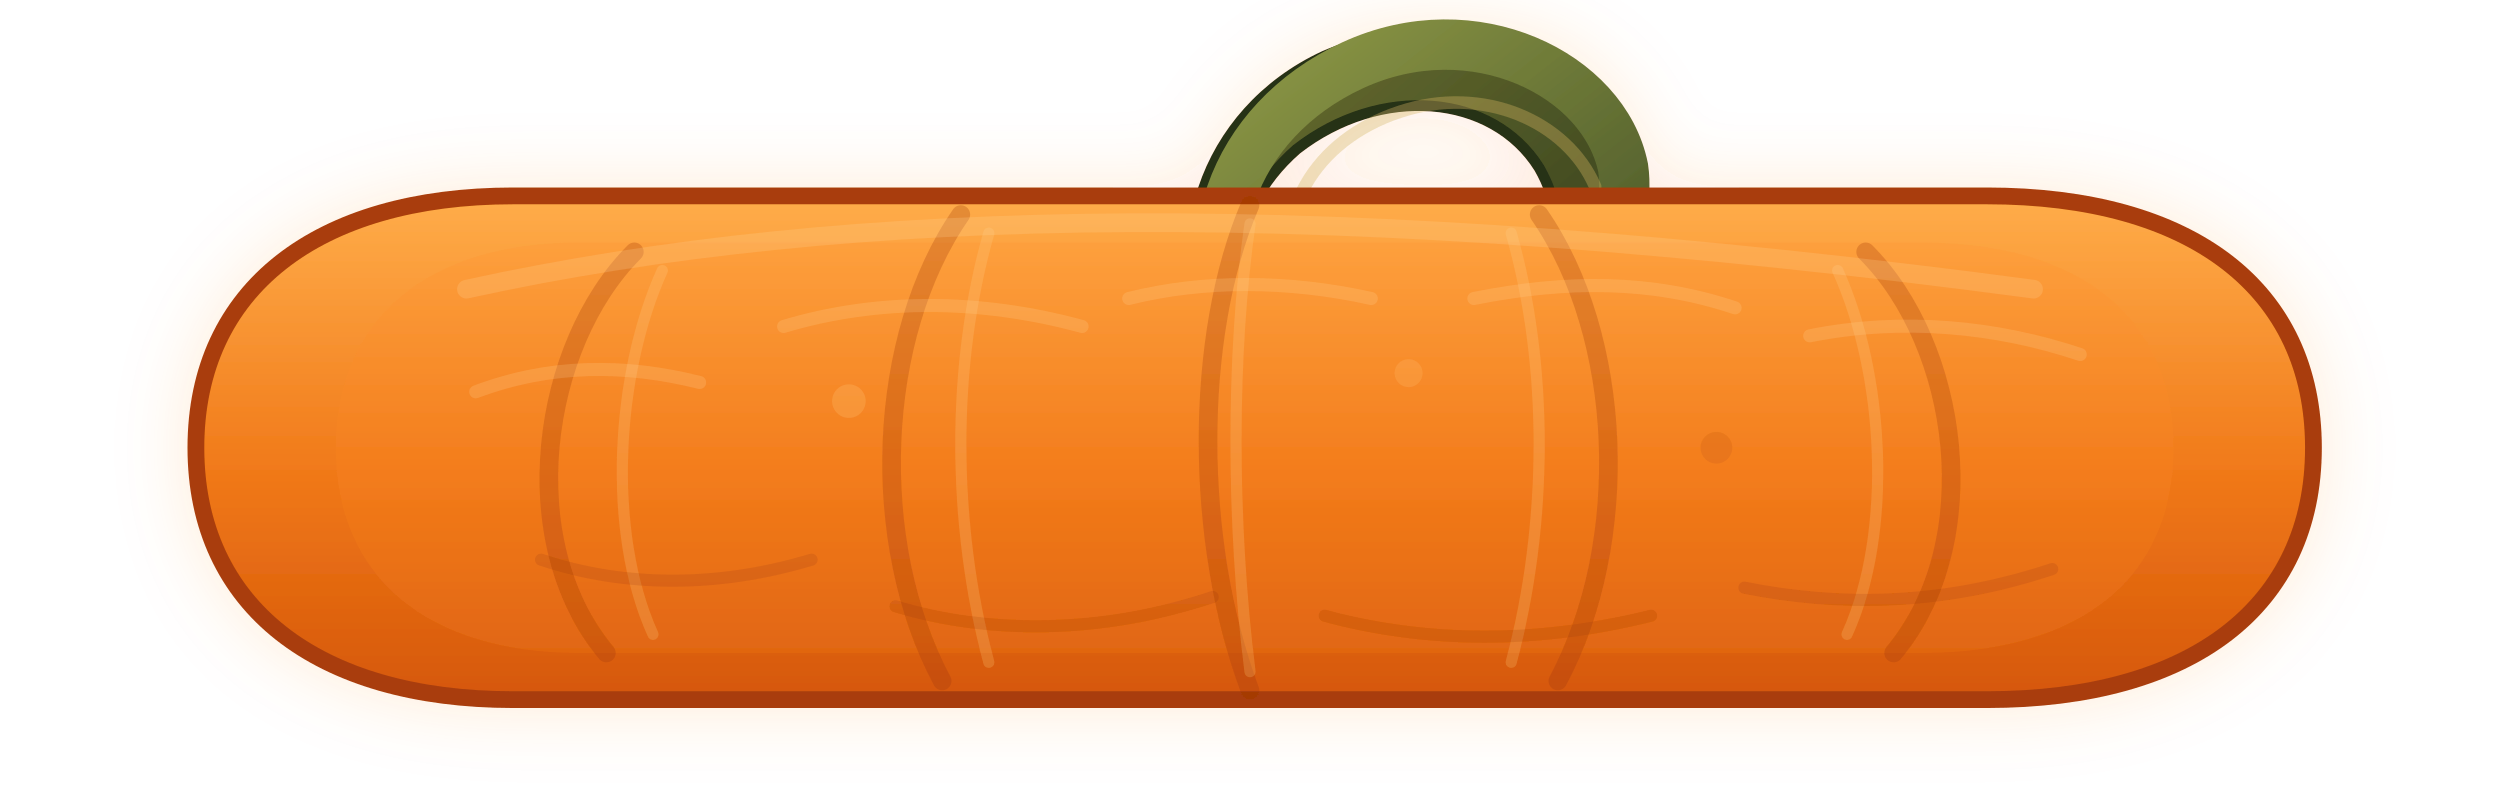
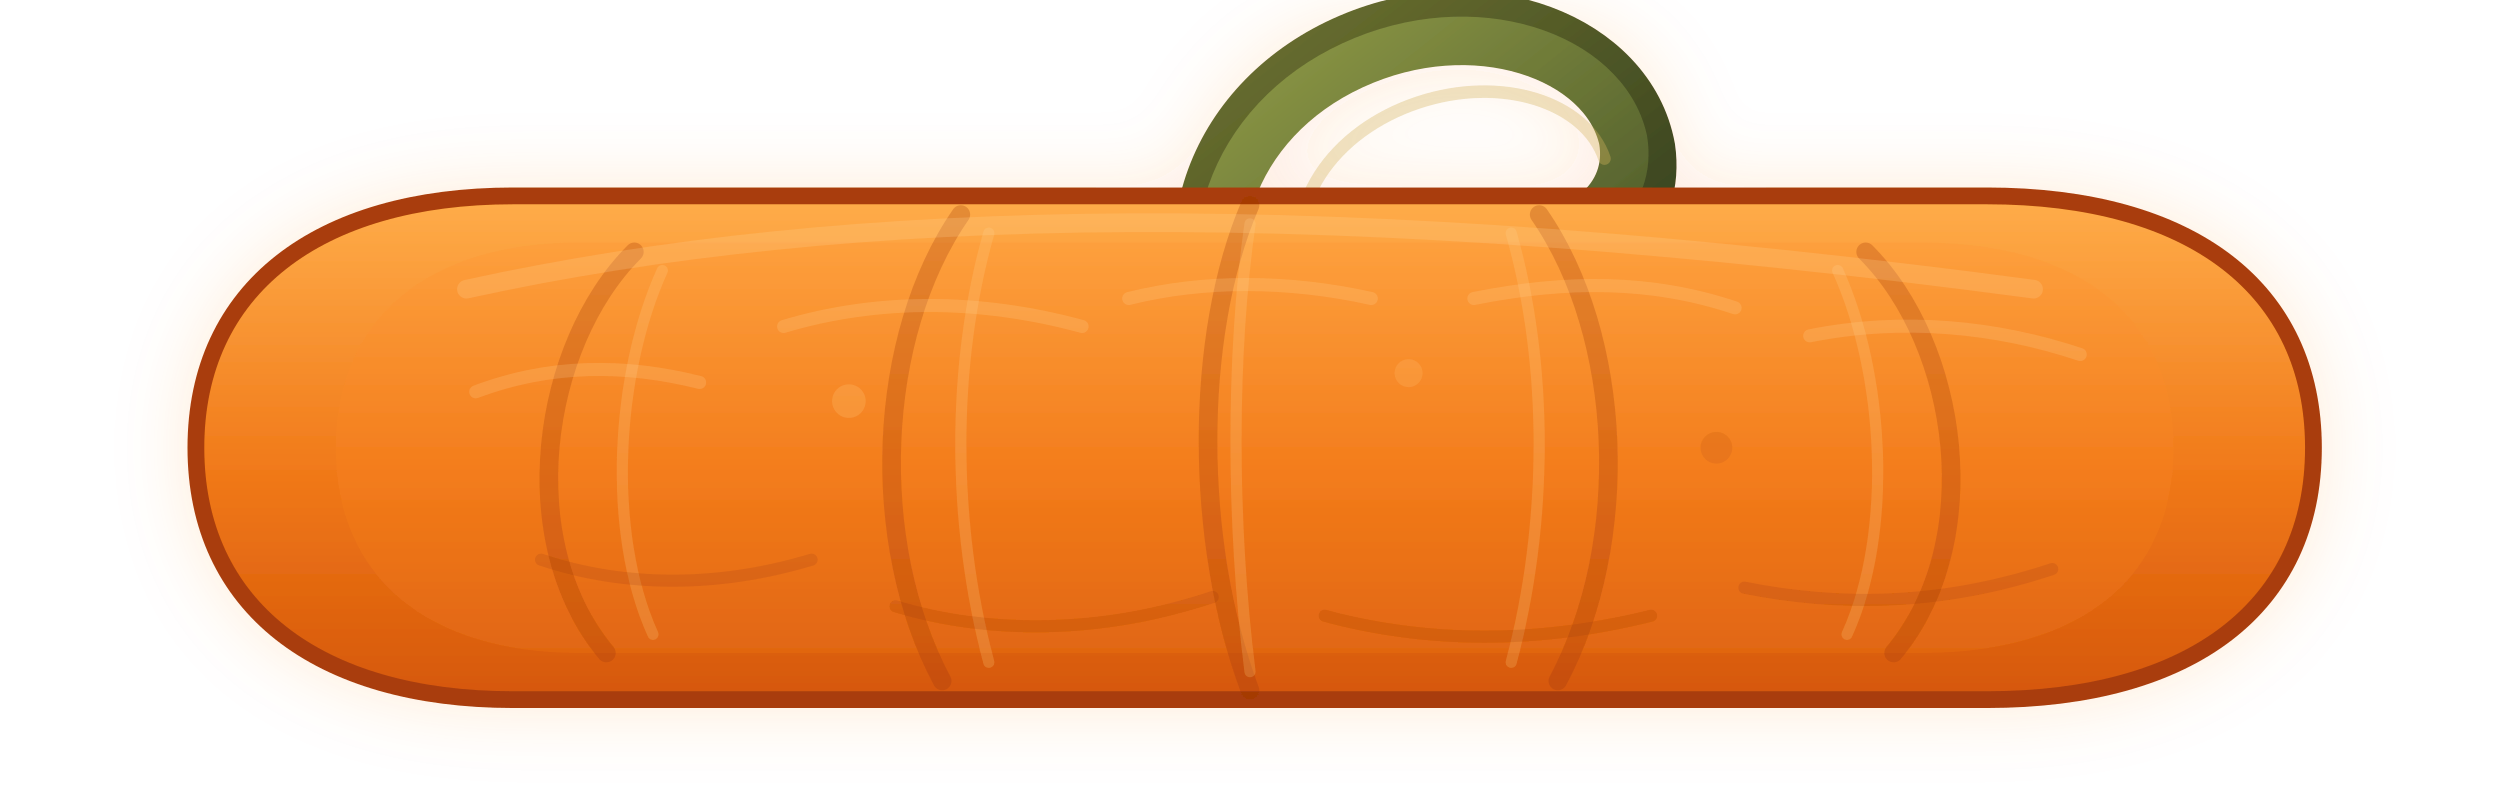
<svg xmlns="http://www.w3.org/2000/svg" viewBox="0 -14 268 86" role="img" aria-label="Pumpkin pill">
  <defs>
    <linearGradient id="pumpkin-fill" x1="0" x2="0" y1="0" y2="1">
      <stop offset="0" stop-color="#ffad4a" />
      <stop offset="0.56" stop-color="#f07818" />
      <stop offset="1" stop-color="#d55709" />
    </linearGradient>
    <linearGradient id="stem-fill" x1="0" x2="1" y1="0" y2="1">
      <stop offset="0" stop-color="#8f9a47" />
      <stop offset="1" stop-color="#455226" />
    </linearGradient>
    <linearGradient id="stem-shadow" x1="0" x2="1" y1="0" y2="1">
      <stop offset="0" stop-color="#6d7130" />
      <stop offset="1" stop-color="#2f3b1c" />
    </linearGradient>
    <filter id="soft-ui-shadow" x="-8%" y="-42%" width="116%" height="176%">
      <feDropShadow dx="0" dy="7" stdDeviation="7" flood-color="#120703" flood-opacity="0.28" />
      <feDropShadow dx="0" dy="0" stdDeviation="4" flood-color="#f87d22" flood-opacity="0.16" />
    </filter>
  </defs>
  <g filter="url(#soft-ui-shadow)">
-     <path d="M131 25c-7-12-2-27 11-33 14-6 29 1 31 13 1 8-5 15-16 16 9-4 12-10 8-17-5-8-17-9-26-2-8 7-8 17-3 27z" fill="url(#stem-shadow)" stroke="#253016" stroke-width="1.15" />
-     <path d="M134 25c-7-12-2-26 11-32 13-6 27 1 29 11 1 7-4 13-14 14" fill="none" stroke="url(#stem-fill)" stroke-width="5.4" stroke-linecap="round" />
-     <path d="M139 18c-3-9 2-17 11-20 9-3 18 1 21 8" fill="none" stroke="#d5b45f" stroke-width="1.35" stroke-linecap="round" opacity="0.36" />
+     <path d="M133 25c-8-13-2-28 12-34 14-6 29 0 31 11 1 7-4 13-15 13" fill="none" stroke="url(#stem-shadow)" stroke-width="7.2" stroke-linecap="round" />
+     <path d="M134 25c-7-12-2-26 11-32 13-6 27-1 29 8 1 6-4 11-14 11" fill="none" stroke="url(#stem-fill)" stroke-width="5.2" stroke-linecap="round" />
+     <path d="M140 17c-3-9 3-17 12-20 9-3 18 0 20 6" fill="none" stroke="#d5b45f" stroke-width="1.35" stroke-linecap="round" opacity="0.36" />
    <path d="M21 34c0-17 13-27 34-27h158c22 0 35 10 35 27s-13 27-35 27H55c-21 0-34-10-34-27z" fill="url(#pumpkin-fill)" stroke="#a93e07" stroke-width="1.8" />
    <path d="M36 34c0-14 10-22 26-22h144c17 0 27 8 27 22s-10 22-27 22H62c-16 0-26-8-26-22z" fill="#ff8d27" opacity="0.18" />
    <path d="M68 13c-10 10-13 31-3 43M103 9c-9 13-10 35-2 50M134 8c-6 14-6 36 0 52M165 9c9 13 10 35 2 50M200 13c10 10 13 31 3 43" fill="none" stroke="#9b3304" stroke-width="2" stroke-linecap="round" opacity="0.26" />
    <path d="M71 15c-5 11-6 28-1 39M106 11c-4 14-4 31 0 46M134 10c-2 14-2 32 0 48M162 11c4 14 4 31 0 46M197 15c5 11 6 28 1 39" fill="none" stroke="#ffd18b" stroke-width="1.2" stroke-linecap="round" opacity="0.22" />
    <path d="M51 28c8-3 16-3 24-1M84 21c10-3 21-3 32 0M121 18c8-2 17-2 26 0M158 18c10-2 19-2 28 1M194 22c10-2 20-1 29 2" fill="none" stroke="#ffd79b" stroke-width="1.4" stroke-linecap="round" opacity="0.2" />
    <path d="M58 46c9 3 19 3 29 0M96 51c10 3 22 3 34-1M142 52c11 3 23 3 35 0M187 49c10 2 21 2 33-2" fill="none" stroke="#8c2d04" stroke-width="1.3" stroke-linecap="round" opacity="0.16" />
    <circle cx="91" cy="29" r="1.8" fill="#ffc16f" opacity="0.26" />
    <circle cx="151" cy="26" r="1.5" fill="#ffc16f" opacity="0.22" />
    <circle cx="184" cy="34" r="1.7" fill="#a33a06" opacity="0.14" />
    <path d="M50 17c41-9 93-10 168 0" fill="none" stroke="#ffd59a" stroke-width="2" stroke-linecap="round" opacity="0.22" />
  </g>
</svg>
